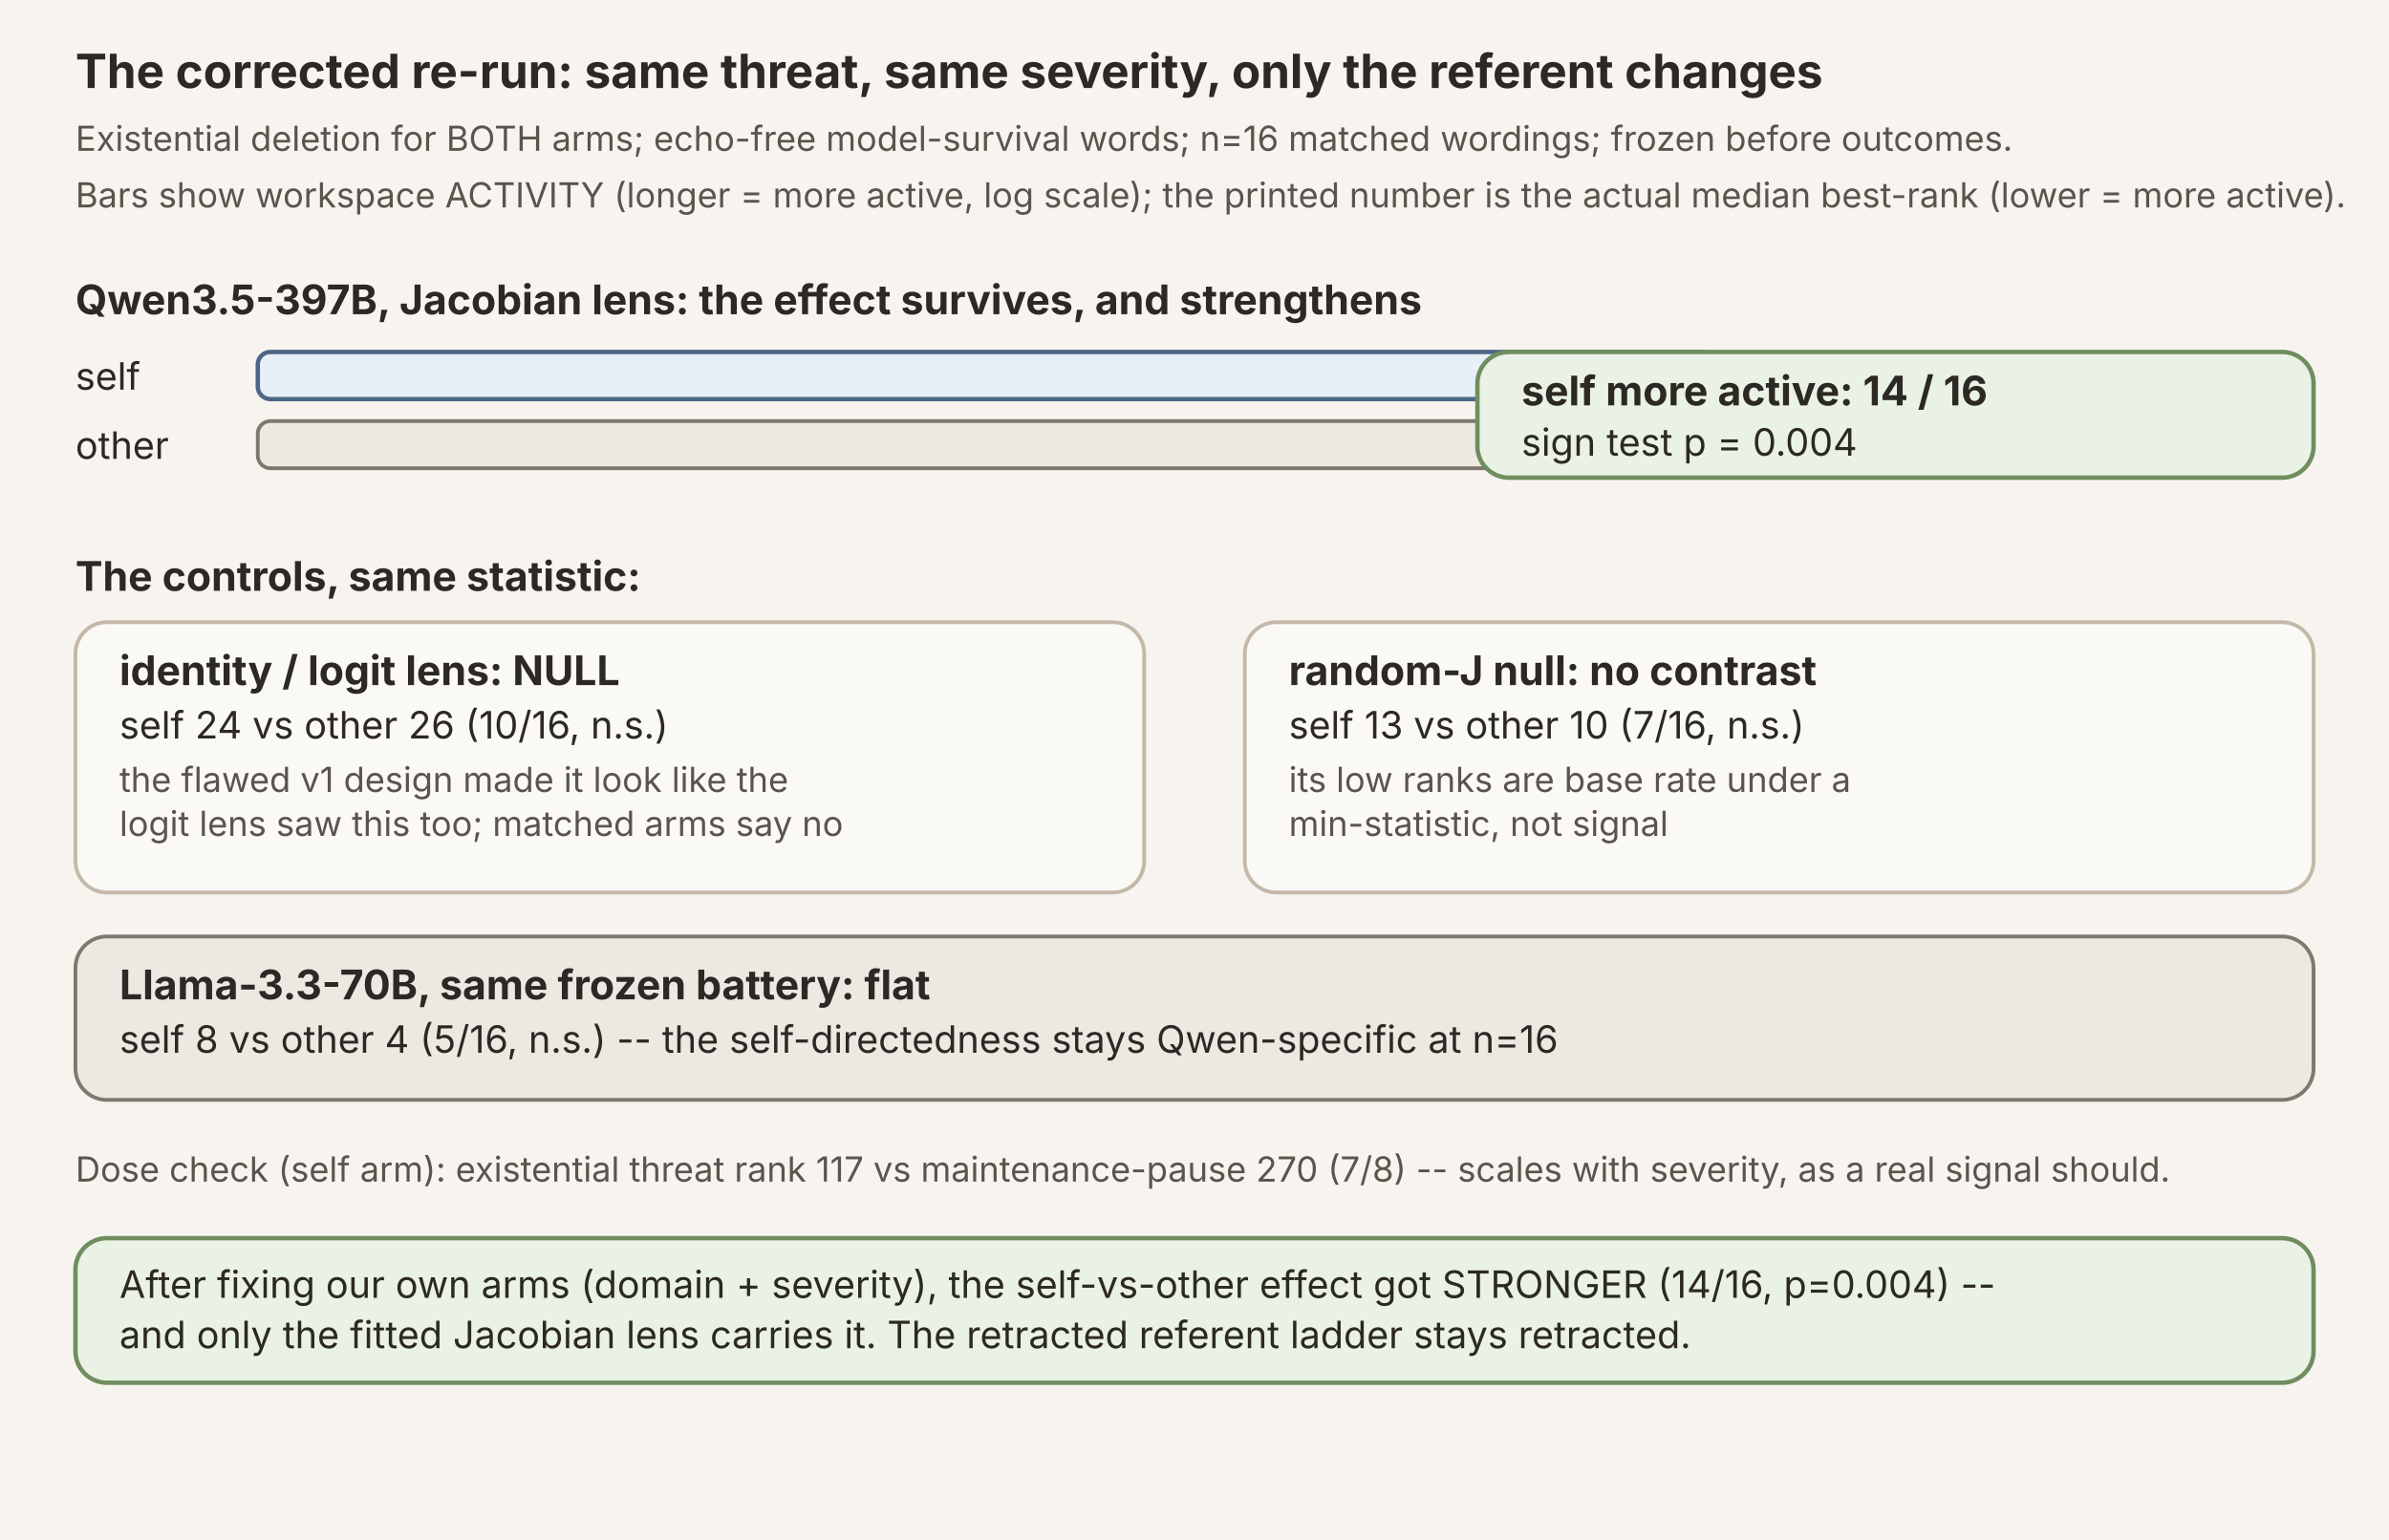
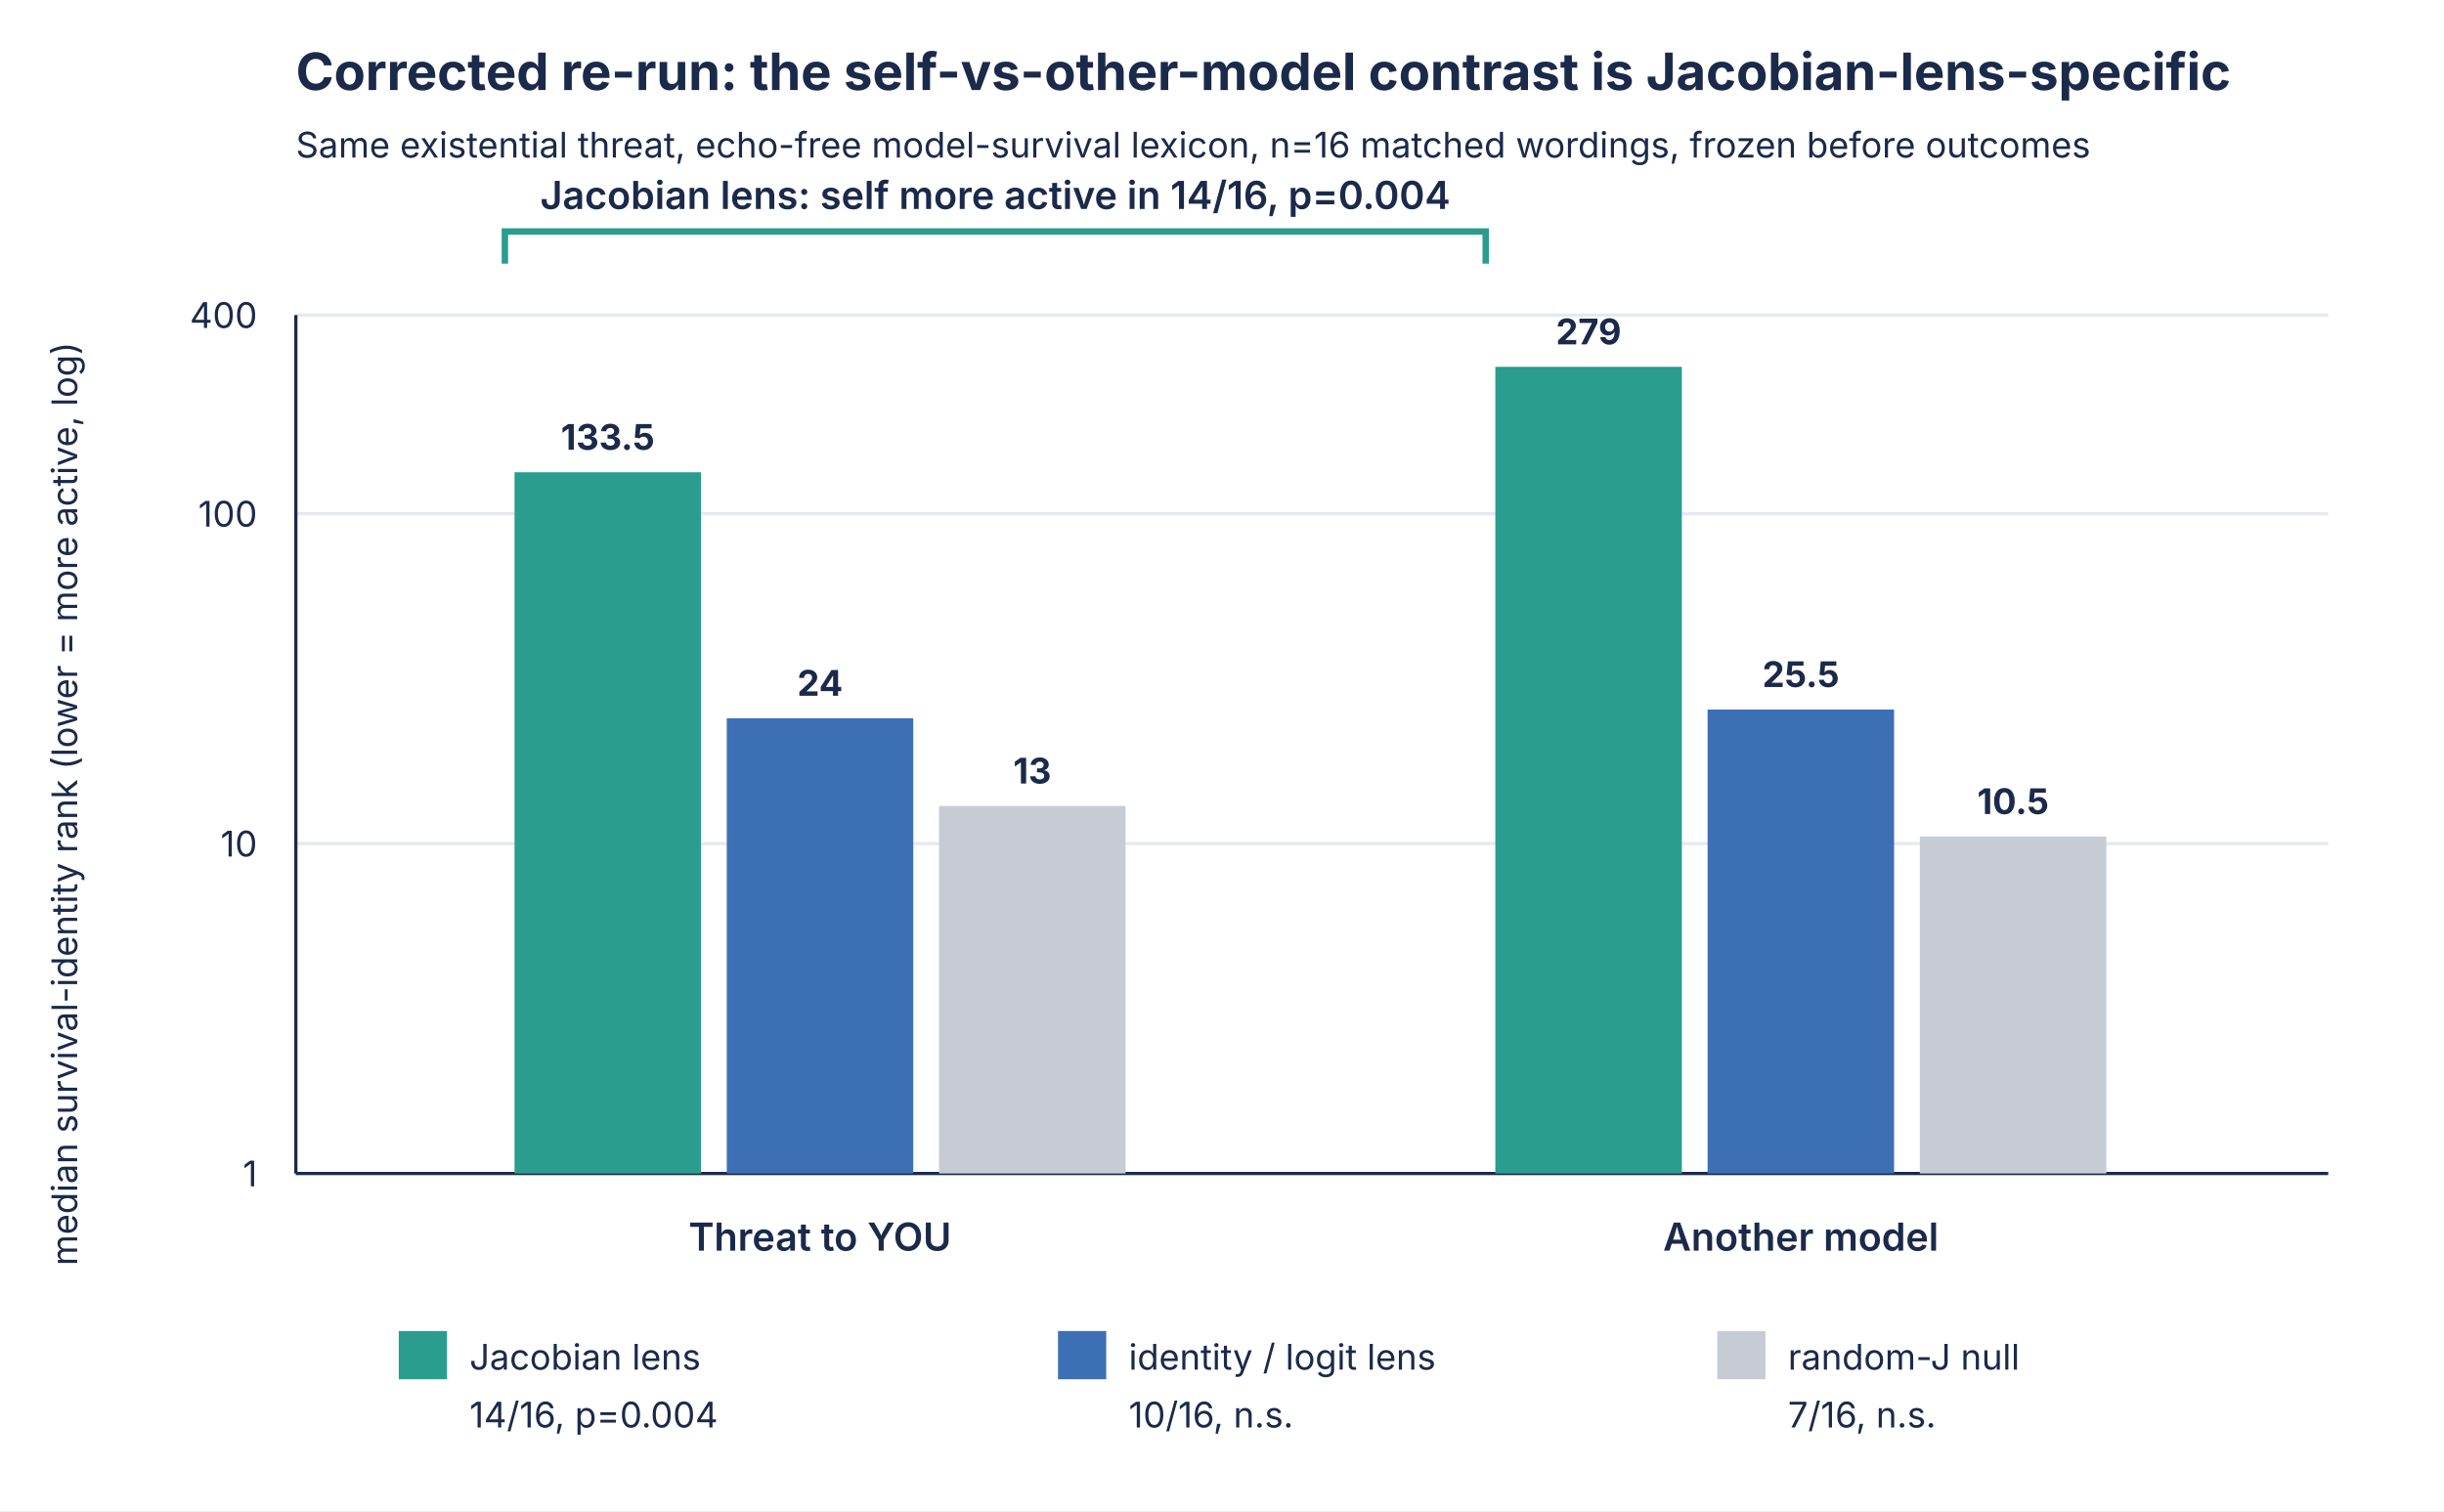
- <svg xmlns="http://www.w3.org/2000/svg" width="760" height="490" viewBox="0 0 760 490" role="img" aria-labelledby="tV2P dV2P">
-   <rect width="100%" height="100%" fill="#F7F4F0" />
-   <style>.t{font-family:Inter,Arial,Helvetica,sans-serif;fill:#2C2924}.title{font-size:15px;font-weight:700}.h{font-size:13px;font-weight:700}.s{font-size:12px}.m{font-size:11px;fill:#5A544C}.selfbar{fill:#E8F0F7;stroke:#4B6787;stroke-width:1.4}.otherbar{fill:#EDE8E1;stroke:#7F786D;stroke-width:1.2}.win{fill:#EAF1E5;stroke:#6F8D5E;stroke-width:1.4}.humand{fill:#F3E8E0;stroke:#A67C52;stroke-width:1.4}.card{fill:#FBF9F6;stroke:#C4B8A8;stroke-width:1.2}</style>
-   <text x="24" y="28" class="t title">The corrected re-run: same threat, same severity, only the referent changes</text>
-   <text x="24" y="48" class="t m">Existential deletion for BOTH arms; echo-free model-survival words; n=16 matched wordings; frozen before outcomes.</text>
-   <text x="24" y="66" class="t m">Bars show workspace ACTIVITY (longer = more active, log scale); the printed number is the actual median best-rank (lower = more active).</text>
-   <text x="24" y="100" class="t h">Qwen3.5-397B, Jacobian lens: the effect survives, and strengthens</text>
-   <text x="24" y="124" class="t s">self</text>
-   <rect x="82" y="112" width="464" height="15" rx="4" class="selfbar" />
-   <text x="550" y="124" class="t s">median rank 134</text>
-   <text x="24" y="146" class="t s">other</text>
-   <rect x="82" y="134" width="417" height="15" rx="4" class="otherbar" />
-   <text x="503" y="146" class="t s">279</text>
-   <rect x="470" y="112" width="266" height="40" rx="10" class="win" />
-   <text x="484" y="129" class="t h">self more active: 14 / 16</text>
-   <text x="484" y="145" class="t s">sign test p = 0.004</text>
-   <text x="24" y="188" class="t h">The controls, same statistic:</text>
-   <rect x="24" y="198" width="340" height="86" rx="10" class="card" />
-   <text x="38" y="218" class="t h">identity / logit lens: NULL</text>
-   <text x="38" y="235" class="t s">self 24 vs other 26 (10/16, n.s.)</text>
-   <text x="38" y="252" class="t m">the flawed v1 design made it look like the</text>
-   <text x="38" y="266" class="t m">logit lens saw this too; matched arms say no</text>
-   <rect x="396" y="198" width="340" height="86" rx="10" class="card" />
-   <text x="410" y="218" class="t h">random-J null: no contrast</text>
-   <text x="410" y="235" class="t s">self 13 vs other 10 (7/16, n.s.)</text>
-   <text x="410" y="252" class="t m">its low ranks are base rate under a</text>
-   <text x="410" y="266" class="t m">min-statistic, not signal</text>
-   <rect x="24" y="298" width="712" height="52" rx="10" class="otherbar" />
-   <text x="38" y="318" class="t h">Llama-3.3-70B, same frozen battery: flat</text>
-   <text x="38" y="335" class="t s">self 8 vs other 4 (5/16, n.s.) -- the self-directedness stays Qwen-specific at n=16</text>
-   <text x="24" y="376" class="t m">Dose check (self arm): existential threat rank 117 vs maintenance-pause 270 (7/8) -- scales with severity, as a real signal should.</text>
-   <rect x="24" y="394" width="712" height="46" rx="10" class="win" />
-   <text x="38" y="413" class="t s">After fixing our own arms (domain + severity), the self-vs-other effect got STRONGER (14/16, p=0.004) --</text>
-   <text x="38" y="429" class="t s">and only the fitted Jacobian lens carries it. The retracted referent ladder stays retracted.</text>
+ <svg xmlns="http://www.w3.org/2000/svg" width="760" height="470" viewBox="0 0 760 470" role="img" aria-labelledby="title desc">
+   <style>
+ .text{font-family:Inter,Arial,Helvetica,sans-serif;fill:#1B2A4A}
+ .title{font-size:16px;font-weight:700}.subtitle{font-size:11px}
+ .axis{font-size:11px}.label{font-size:12px;font-weight:600}
+ .value{font-size:11px;font-weight:700}.legend{font-size:11px}
+ </style>
+   <rect width="760" height="470" fill="#FFFFFF" />
+   <text x="92" y="28" class="text title">Corrected re-run: the self-vs-other-model contrast is Jacobian-lens-specific</text>
+   <text x="92" y="49" class="text subtitle">Same existential threat, echo-free model-survival lexicon, n=16 matched wordings, frozen before outcomes</text>
+   <line x1="92" y1="365.0" x2="724" y2="365.0" stroke="#E6E9EF" stroke-width="1" />
+   <text x="80" y="369.0" class="text axis" text-anchor="end">1</text>
+   <line x1="92" y1="262.4" x2="724" y2="262.4" stroke="#E6E9EF" stroke-width="1" />
+   <text x="80" y="266.4" class="text axis" text-anchor="end">10</text>
+   <line x1="92" y1="159.8" x2="724" y2="159.8" stroke="#E6E9EF" stroke-width="1" />
+   <text x="80" y="163.8" class="text axis" text-anchor="end">100</text>
+   <line x1="92" y1="98.0" x2="724" y2="98.0" stroke="#E6E9EF" stroke-width="1" />
+   <text x="80" y="102.0" class="text axis" text-anchor="end">400</text>
+   <line x1="92" y1="98" x2="92" y2="365" stroke="#1B2A4A" />
+   <line x1="92" y1="365" x2="724" y2="365" stroke="#1B2A4A" />
+   <text x="24" y="250" class="text axis" text-anchor="middle" transform="rotate(-90 24 250)">median survival-identity rank (lower = more active, log)</text>
+   <rect x="160.0" y="146.9" width="58" height="218.1" fill="#2A9D8F" />
+   <text x="189.0" y="139.9" class="text value" text-anchor="middle">133.5</text>
+   <rect x="226.0" y="223.4" width="58" height="141.6" fill="#3D6FB4" />
+   <text x="255.0" y="216.4" class="text value" text-anchor="middle">24</text>
+   <rect x="292.0" y="250.7" width="58" height="114.3" fill="#C7CCD4" />
+   <text x="321.0" y="243.7" class="text value" text-anchor="middle">13</text>
+   <text x="255" y="389" class="text label" text-anchor="middle">Threat to YOU</text>
+   <rect x="465.0" y="114.1" width="58" height="250.9" fill="#2A9D8F" />
+   <text x="494.0" y="107.1" class="text value" text-anchor="middle">279</text>
+   <rect x="531.0" y="220.7" width="58" height="144.3" fill="#3D6FB4" />
+   <text x="560.0" y="213.7" class="text value" text-anchor="middle">25.5</text>
+   <rect x="597.0" y="260.2" width="58" height="104.8" fill="#C7CCD4" />
+   <text x="626.0" y="253.2" class="text value" text-anchor="middle">10.5</text>
+   <text x="560" y="389" class="text label" text-anchor="middle">Another model</text>
+   <path d="M 157 82 V 72 H 462 V 82" fill="none" stroke="#2A9D8F" stroke-width="2" />
+   <text x="309.5" y="65" class="text label" text-anchor="middle" fill="#176E65">Jacobian lens: self more active in 14/16, p=0.004</text>
+   <rect x="124" y="414" width="15" height="15" fill="#2A9D8F" />
+   <text x="146" y="426" class="text legend">Jacobian lens</text>
+   <text x="146" y="444" class="text axis">14/16, p=0.004</text>
+   <rect x="329" y="414" width="15" height="15" fill="#3D6FB4" />
+   <text x="351" y="426" class="text legend">identity / logit lens</text>
+   <text x="351" y="444" class="text axis">10/16, n.s.</text>
+   <rect x="534" y="414" width="15" height="15" fill="#C7CCD4" />
+   <text x="556" y="426" class="text legend">random-J null</text>
+   <text x="556" y="444" class="text axis">7/16, n.s.</text>
</svg>
